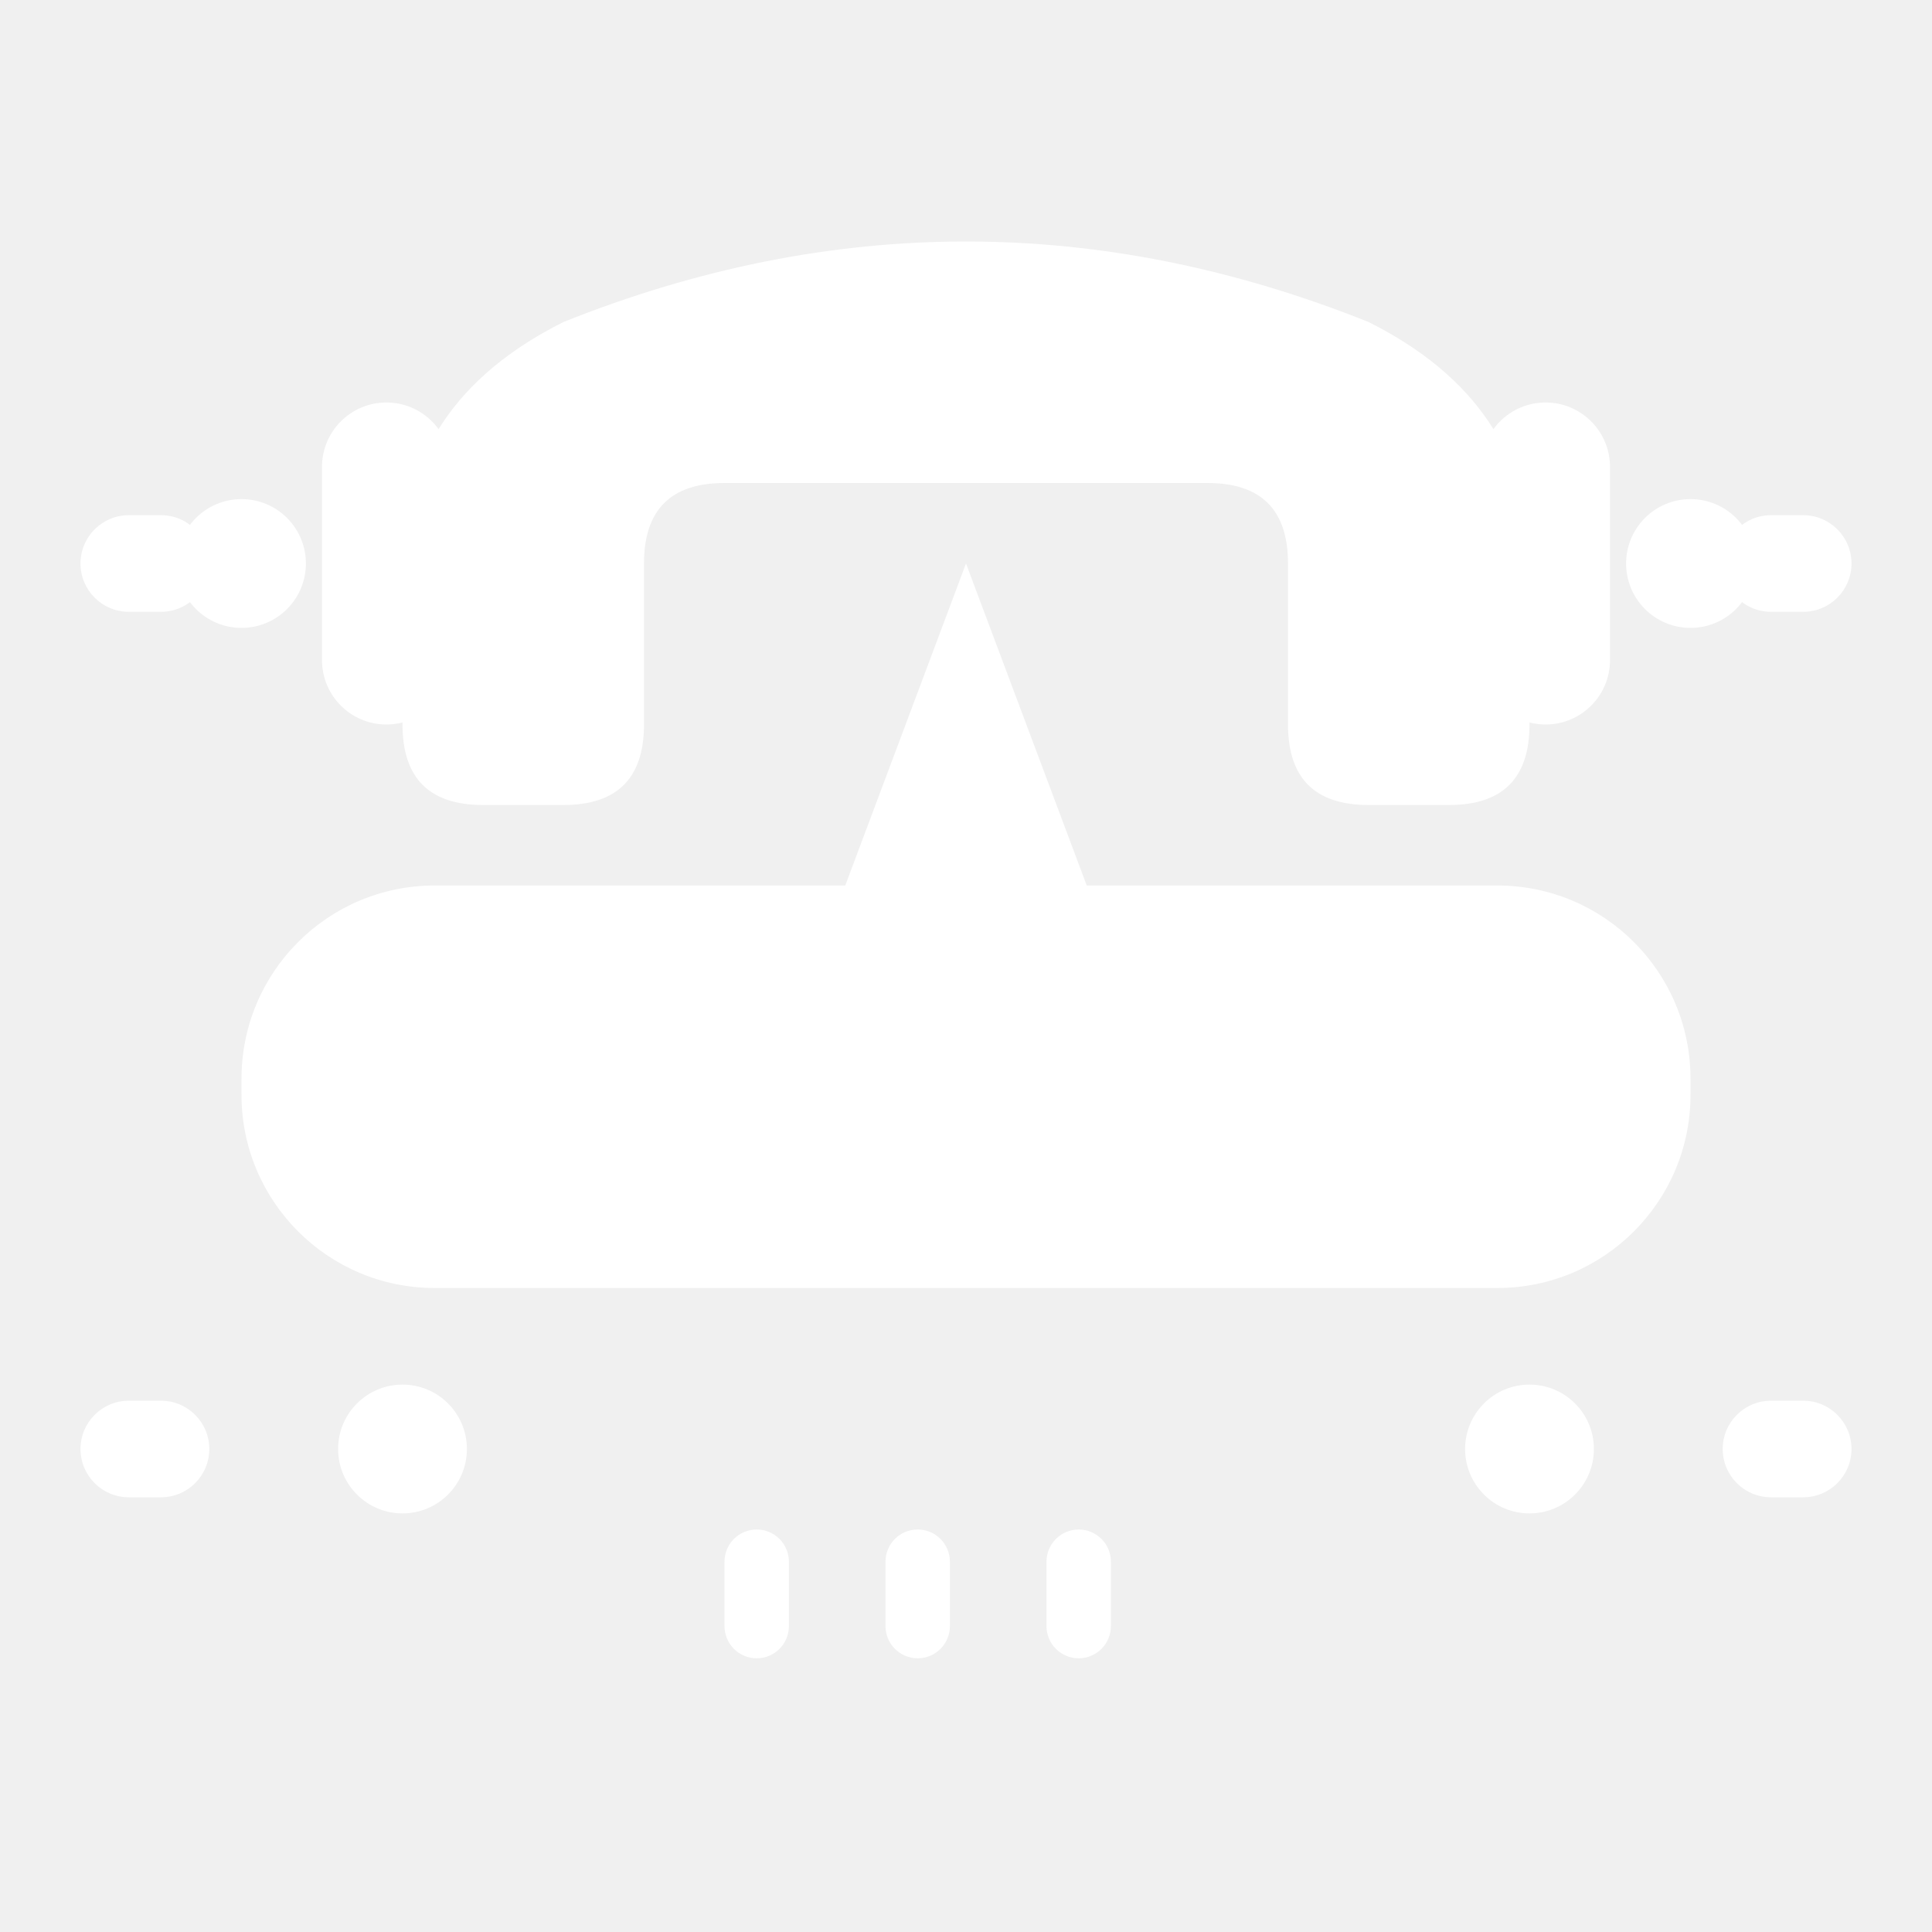
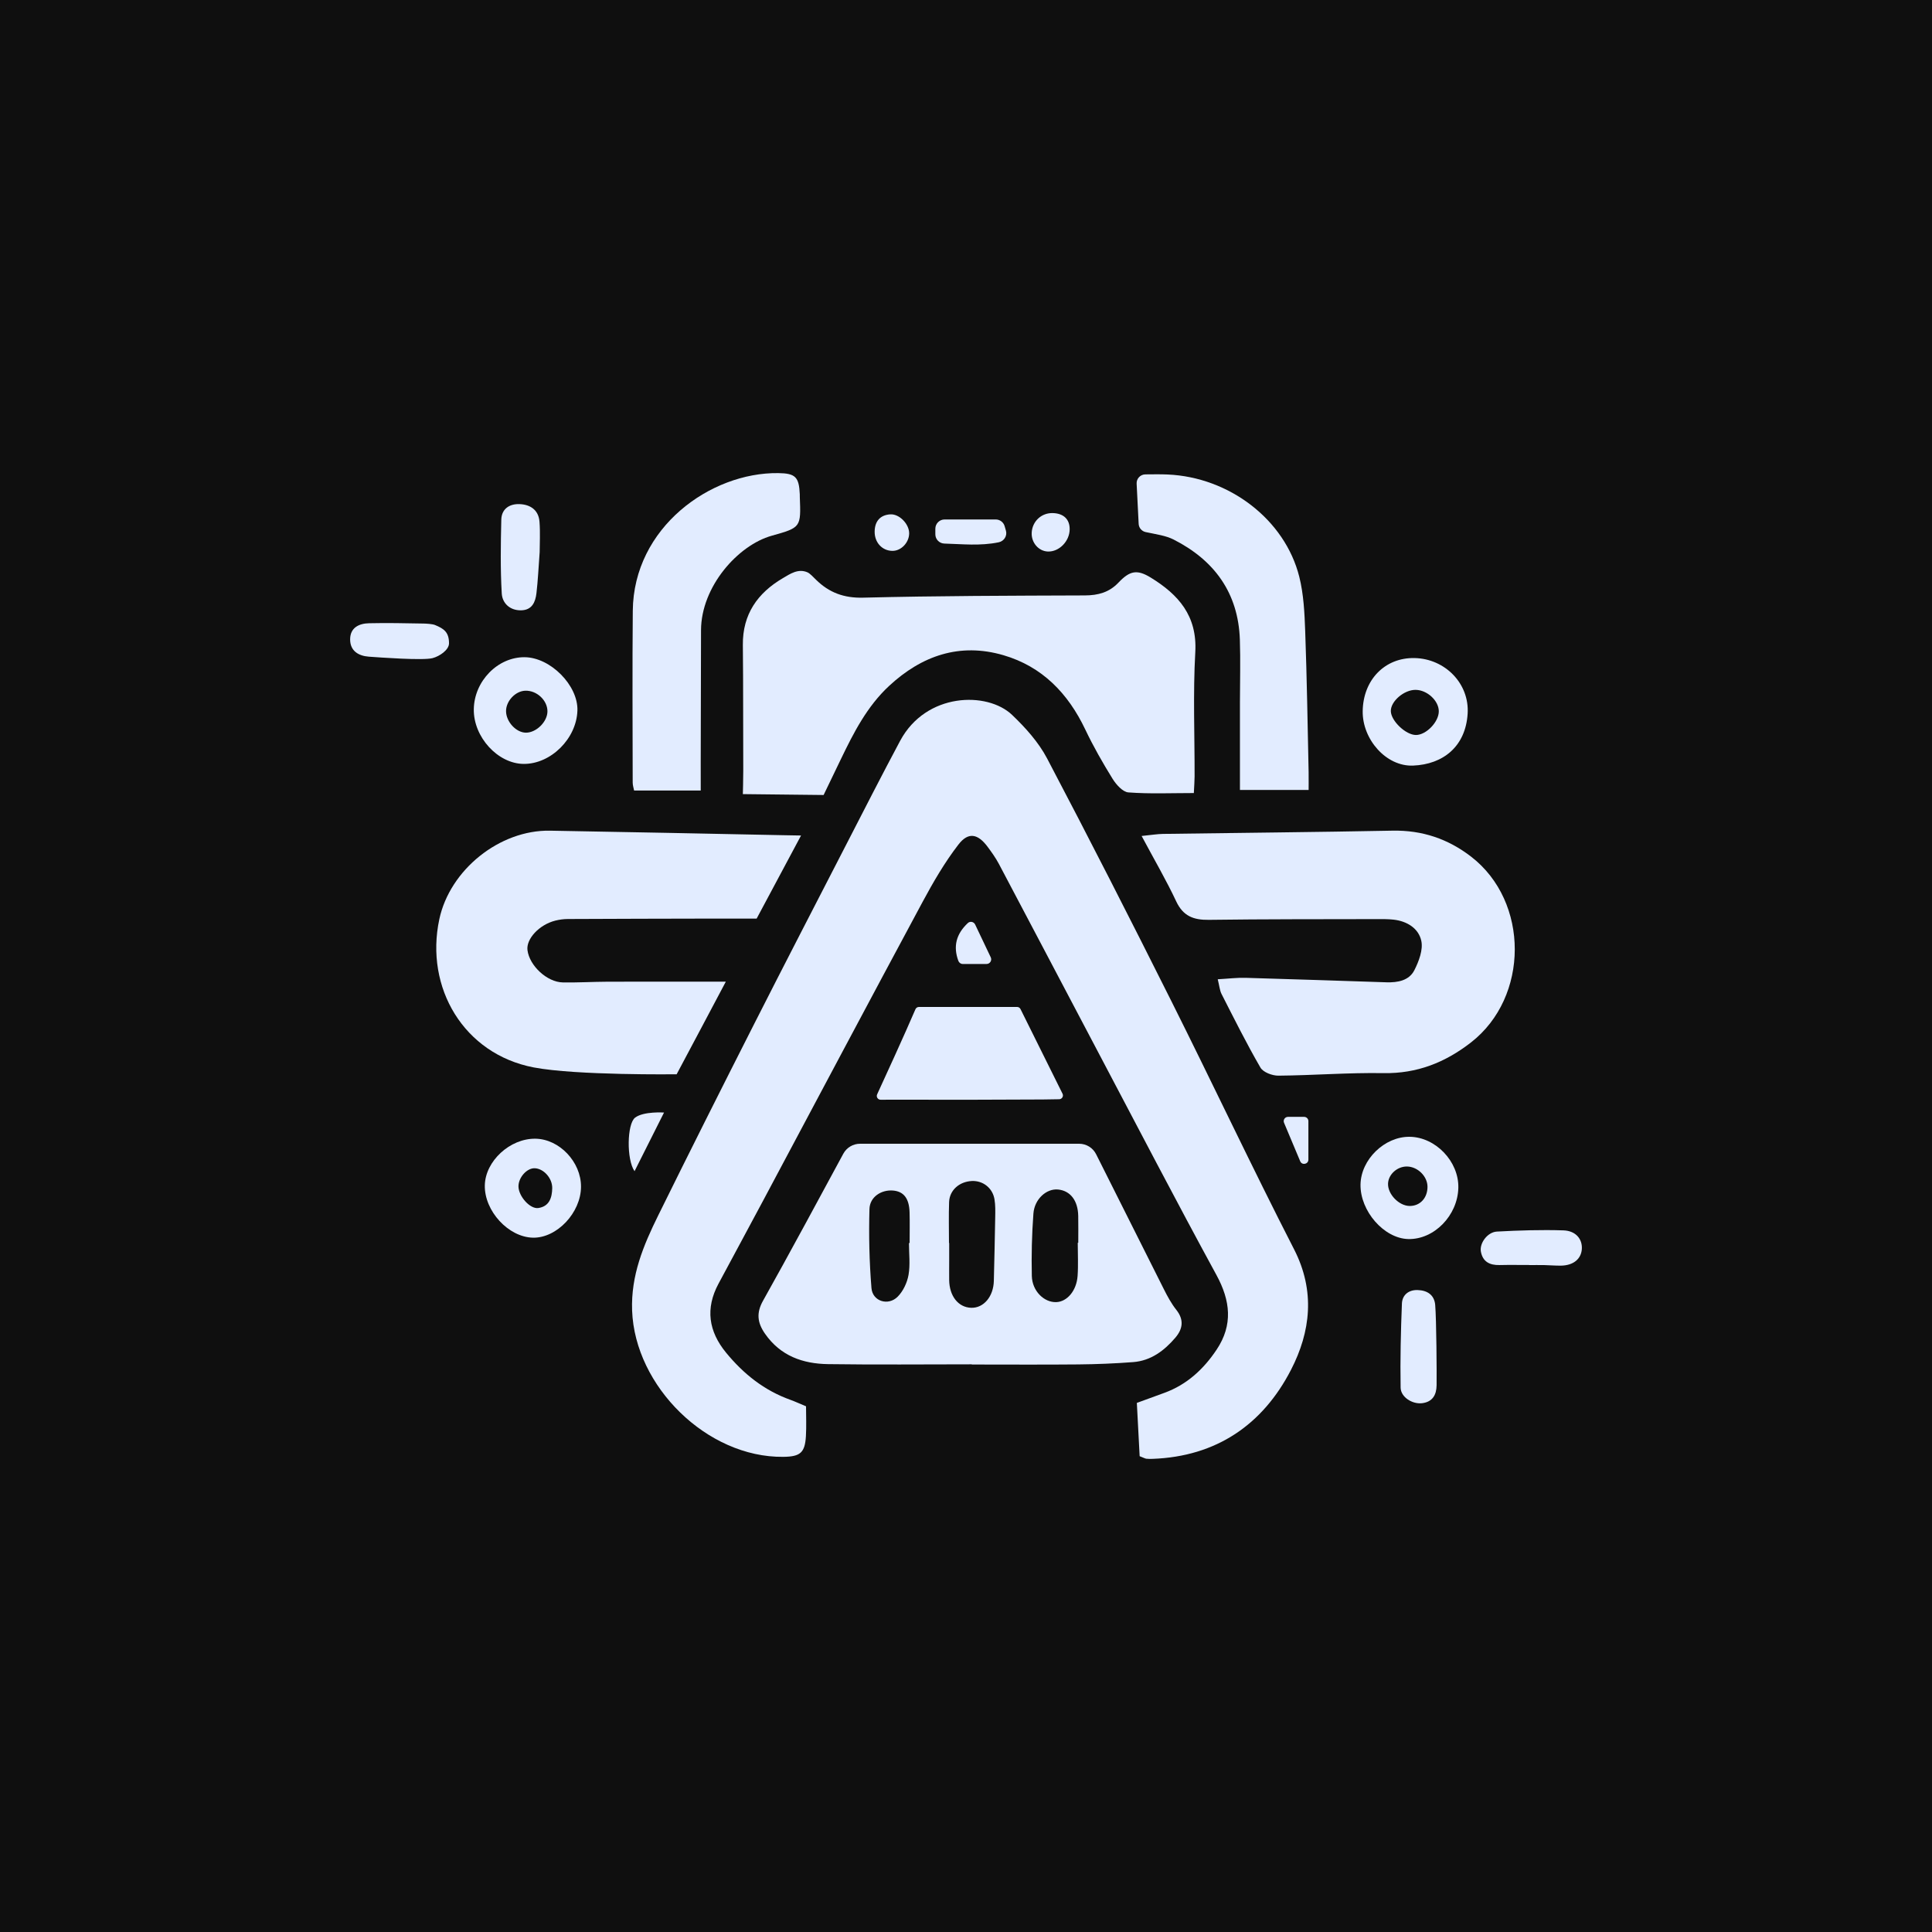
- <svg xmlns="http://www.w3.org/2000/svg" width="120" height="120" viewBox="0 0 120 120" fill="none">
-   <g fill="white">
-     <rect x="20" y="25" width="8" height="20" rx="4" />
-     <rect x="92" y="25" width="8" height="20" rx="4" />
-     <path d="M35 20 Q60 10 85 20 Q95 25 95 35 L95 45 Q95 50 90 50 L85 50 Q80 50 80 45 L80 35 Q80 30 75 30 L45 30 Q40 30 40 35 L40 45 Q40 50 35 50 L30 50 Q25 50 25 45 L25 35 Q25 25 35 20 Z" />
-     <circle cx="15" cy="35" r="4" />
-     <circle cx="105" cy="35" r="4" />
-     <rect x="5" y="32" width="8" height="6" rx="3" />
-     <rect x="107" y="32" width="8" height="6" rx="3" />
-     <rect x="15" y="55" width="90" height="25" rx="12" />
-     <path d="M60 35 L45 75 L52 75 L55 67 L65 67 L68 75 L75 75 L60 35 Z M57 58 L63 58 L60 50 L57 58 Z" />
-     <circle cx="25" cy="90" r="4" />
-     <circle cx="95" cy="90" r="4" />
-     <rect x="5" y="87" width="8" height="6" rx="3" />
-     <rect x="107" y="87" width="8" height="6" rx="3" />
-     <rect x="45" y="95" width="4" height="8" rx="2" />
-     <rect x="55" y="95" width="4" height="8" rx="2" />
-     <rect x="65" y="95" width="4" height="8" rx="2" />
+ <svg xmlns="http://www.w3.org/2000/svg" version="1.1" id="Layer_1" x="0px" y="0px" viewBox="0 0 1000 1000" style="enable-background:new 0 0 1000 1000;" xml:space="preserve">
+   <style type="text/css">
+ 	.st0{fill:#0F0F0F;}
+ 	.st1{fill:#E2ECFF;}
+ </style>
+   <rect class="st0" width="1000" height="1000" />
+   <g>
+     <g>
+       <path class="st1" d="M589.88,753.72c-0.47-8.99-0.96-18.15-1.45-27.58c5.16-1.88,9.67-3.54,14.19-5.18    c11.72-4.25,20.42-12.33,27.15-22.46c8.47-12.74,7.12-25.25-0.16-38.6c-20.85-38.23-40.92-76.89-61.26-115.4    c-17.12-32.43-34.16-64.91-51.32-97.33c-1.65-3.11-3.72-6.02-5.83-8.85c-5.04-6.78-9.97-7.85-15.11-1.19    c-7.09,9.18-13.01,19.38-18.53,29.64c-27.65,51.4-54.99,102.97-82.46,154.47c-7.7,14.43-15.49,28.81-23.22,43.23    c-6.86,12.79-5.15,24.61,3.95,35.69c9.02,10.99,19.76,19.56,33.28,24.39c2.27,0.81,4.45,1.84,8.09,3.35c0,5,0.25,10.24-0.06,15.45    c-0.51,8.58-2.91,10.61-11.72,10.71c-39.43,0.44-76.79-36.46-78.24-75.7c-0.67-18.25,5.87-33.76,13.49-49.22    c16.32-33.11,32.92-66.09,49.62-99.01c15.78-31.11,31.82-62.1,47.79-93.12c9.21-17.88,18.34-35.81,27.82-53.54    c13.43-25.11,45.13-25.67,57.94-13.45c6.94,6.62,13.71,14.14,18.13,22.54c21.92,41.65,43.28,83.6,64.36,125.69    c21.38,42.69,41.7,85.91,63.48,128.39c11.09,21.63,8.53,42.74-1.59,62.38c-14.63,28.38-38.63,44.87-71.61,46.08    c-1.1,0.04-2.21,0.05-3.3-0.07C592.66,754.94,592.07,754.57,589.88,753.72z" />
+       <path class="st1" d="M608.88,678c-2.58-3.26-4.62-7.02-6.49-10.76c-8.09-16.14-27.79-55.39-35.04-69.81    c-1.67-3.34-5.08-5.43-8.81-5.43c-14.64,0-102.12,0-113.37,0c-3.63,0-6.95,1.98-8.68,5.18c-7.85,14.56-30.27,56.07-41.52,76.03    c-3.56,6.32-3,11.37,0.99,17.11c8.01,11.53,19.6,15.57,32.69,15.75c24.77,0.36,49.56,0.1,74.34,0.1c0,0.03,0,0.07,0,0.1    c18.36,0,36.73,0.13,55.09-0.05c9.5-0.09,19.01-0.47,28.48-1.2c9.15-0.71,16.06-5.91,21.81-12.65    C612.2,687.88,612.95,683.15,608.88,678z M470.82,643.38c-0.11,0-0.23,0-0.34,0c0,5.52,0.71,11.17-0.23,16.53    c-0.71,4-2.77,8.4-5.61,11.25c-4.89,4.93-13.01,2.41-13.57-4.43c-1.11-13.59-1.42-27.29-1.04-40.92    c0.17-6.31,6.16-10.08,12.17-9.59c5.55,0.46,8.38,4.04,8.59,11.26C470.94,632.77,470.82,638.08,470.82,643.38z M515.12,629.94    c-0.18,11.02-0.44,22.03-0.71,33.04c-0.2,8.15-5.29,14.14-11.75,13.93c-6.65-0.22-11.26-6.04-11.37-14.38    c-0.04-3.31,0.01-6.61,0.01-9.92c0-3.09,0-6.17,0-9.26c-0.04,0-0.07,0-0.11,0c0-7.05-0.19-14.11,0.06-21.15    c0.22-6.15,5.29-10.61,11.79-10.91c5.71-0.26,10.72,3.59,11.7,9.44C515.25,623.73,515.17,626.86,515.12,629.94z M558.11,643.25    c-0.09,0-0.18,0-0.27,0c0,5.73,0.32,11.48-0.08,17.18c-0.54,7.69-5.47,13.38-11.08,13.55c-6.29,0.19-12.43-5.76-12.61-13.55    c-0.24-10.76,0.02-21.56,0.82-32.29c0.57-7.59,6.85-13.05,12.78-12.45c6.36,0.64,10.27,5.72,10.42,13.68    C558.18,634,558.11,638.63,558.11,643.25z" />
+       <path class="st1" d="M384.5,411.03c0,0,0.23-8.45,0.21-12.16c-0.12-21.68,0.03-43.36-0.21-65.04    c-0.17-15.88,7.64-26.91,20.7-34.57c3.77-2.21,7.92-5.14,12.77-3.01c1.29,0.57,3.15,2.59,4.4,3.82c6.76,6.64,14.4,9.54,24.4,9.28    c38.25-0.96,76.52-1.02,114.78-1.16c6.83-0.03,12.56-1.57,17.33-6.6c5.92-6.24,9.66-6.98,16.78-2.61    c14.3,8.78,24.08,19.75,23.02,38.55c-1.21,21.39-0.31,42.91-0.36,64.37c-0.01,2.38-0.21,4.75-0.39,8.58    c-11.62,0-22.79,0.5-33.87-0.33c-2.94-0.22-6.34-4.06-8.2-7.06c-5.11-8.25-9.95-16.73-14.12-25.49    c-8.9-18.72-22.28-32.6-42.37-38.47c-22.64-6.61-42.3,0.24-59.17,15.9c-11.41,10.58-18.36,24.21-25,37.99l-8.9,18.47L384.5,411.03    z" />
+       <path class="st1" d="M590.9,432.7c5.13-0.51,8.1-1.03,11.08-1.07c39.59-0.57,79.19-0.9,118.78-1.68    c15.31-0.3,28.71,4.22,40.69,13.46c30.2,23.28,30.08,72.74-0.09,96.17c-13.37,10.39-27.94,16.16-45.27,15.87    c-18.11-0.31-36.25,1.16-54.38,1.31c-3.18,0.03-7.9-1.75-9.31-4.19c-7.2-12.41-13.6-25.29-20.13-38.08    c-0.94-1.85-1.09-4.1-1.97-7.62c5.44-0.3,9.94-0.88,14.41-0.75c24.32,0.68,48.64,1.55,72.96,2.32c5.8,0.18,11.69-0.89,14.42-6.3    c2.32-4.6,4.58-10.55,3.57-15.18c-1.4-6.46-7.42-10.21-14.41-10.96c-2.85-0.31-5.74-0.28-8.62-0.27    c-28.98,0.07-57.97-0.01-86.94,0.38c-7.9,0.11-13.3-1.91-16.88-9.55C603.68,455.62,597.56,445.16,590.9,432.7z" />
+       <path class="st1" d="M414.62,432.46c0,0-15.79,29.55-22.98,43c-8.67,0-15.72-0.01-22.77,0c-24.99,0.05-49.97,0.1-74.96,0.22    c-2.19,0.01-4.43,0.31-6.55,0.85c-8.28,2.11-15.08,9.45-14.34,15.28c1.01,8.01,10.1,16.55,18.29,16.69    c7.73,0.14,15.48-0.34,23.21-0.37c19.64-0.06,40.75-0.02,61.16-0.02c-0.01,0.12-25.45,47.93-25.45,47.93s-51.88,0.68-73.97-3.54    c-36.14-6.91-56.48-41.22-48.86-76.76c5.48-25.55,31.16-46.22,57.25-45.78c40.46,0.68,80.92,1.54,121.38,2.35    C407.98,432.35,414.62,432.46,414.62,432.46z" />
+       <path class="st1" d="M362.7,409.17c-12.23,0-23.13,0-34.49,0c-0.22-1.21-0.73-2.67-0.73-4.13c-0.04-29.63-0.22-59.25,0.05-88.88    c0.39-43.17,40.24-71.72,75.3-71.28c8.88,0.11,10.74,2,11.14,10.98c0.02,0.44-0.01,0.88,0.01,1.33    c0.61,15.78,0.63,15.85-14.5,20.09c-17.6,4.93-36.56,26.42-36.63,48.89c-0.07,22.77-0.11,45.54-0.16,68.32    C362.7,399.06,362.7,403.63,362.7,409.17z" />
+       <path class="st1" d="M675.57,326.73c-0.34-9.46-0.79-19.15-3.08-28.25c-7.44-29.54-36.2-51.48-68.1-52.88    c-3.66-0.16-7.33-0.1-11.55-0.06c-2.6,0.03-4.66,2.21-4.52,4.8l1.05,20.81c0.1,2.07,1.59,3.82,3.62,4.25    c5.73,1.22,10.44,1.83,14.43,3.85c21.11,10.7,33.51,27.62,34.33,51.82c0.37,10.82,0.05,21.66,0.04,32.5c0,14.97,0,29.94,0,45.31    h35.55c0,0,0.05-6.39,0-9.21C676.82,375.34,676.45,351.02,675.57,326.73z" />
+       <path class="st1" d="M528.2,522.28c6.22,12.46,17.79,35.81,21.77,43.83c0.64,1.3-0.28,2.82-1.73,2.85    c-2.81,0.05-6.75,0.12-8.51,0.13c-25.4,0.15-50.81,0.19-76.21,0.11c-1.83-0.01-5.22,0.01-7.71,0.02c-1.44,0.01-2.4-1.48-1.8-2.79    c3.68-7.99,14.29-31.12,19.82-44.04c0.31-0.73,1.02-1.19,1.81-1.19h50.79C527.18,521.19,527.86,521.61,528.2,522.28z" />
+       <path class="st1" d="M705.33,368.11c0.22-16.28,11.54-27.85,26.9-27.5c15.73,0.36,28.38,13.17,27.42,28.77    c-1.05,17.03-12.71,26.26-28.24,26.89C717.45,396.84,705.13,382.65,705.33,368.11z M744.72,368.12    c-0.05-5.47-6.01-10.97-11.97-11.05c-5.98-0.08-12.99,5.93-12.86,11.03c0.12,5.07,7.75,12.32,12.99,12.33    C738.21,380.45,744.77,373.63,744.72,368.12z" />
+       <path class="st1" d="M245.24,367.05c0.24-14.55,12.42-26.99,26.31-26.88c13.37,0.1,27.73,14.61,27.32,27.6    c-0.46,14.52-13.7,27.7-27.77,27.63C257.66,395.33,245,381.45,245.24,367.05z M283.36,368.12c-0.04-5.69-5.55-10.8-11.46-10.61    c-5.1,0.16-9.98,5.31-9.97,10.55c0.01,5.48,5.18,11.12,10.26,11.17C277.61,379.27,283.4,373.52,283.36,368.12z" />
+       <path class="st1" d="M754.83,614.82c-0.35,14.36-12.56,26.84-25.93,26.51c-12.55-0.31-24.95-14.5-24.7-28.27    c0.24-12.94,12.48-24.81,25.42-24.66C743.08,588.55,755.16,601.21,754.83,614.82z M728.29,603.78c-5.01-0.08-9.6,4-9.84,8.75    c-0.27,5.52,5.65,11.68,11.24,11.68c5.36,0,9.18-4.14,9.18-9.93C738.87,608.89,733.82,603.88,728.29,603.78z" />
+       <path class="st1" d="M277.1,589.39c12.41,0.15,23.68,12.01,23.63,24.86c-0.05,13.43-12.46,26.6-24.85,26.37    c-12.72-0.24-25.22-13.82-24.94-27.11C251.21,600.98,263.94,589.23,277.1,589.39z M268.36,614.14    c0.07,5.05,5.98,11.77,10.29,11.13c5.68-0.85,7.08-5.32,7.18-10.25c0.11-5.19-4.48-10.23-9.12-10.34    C272.66,604.59,268.3,609.52,268.36,614.14z" />
+       <path class="st1" d="M743.58,717.05c-0.07,4.98-2.12,8.57-7.47,9.24c-5.03,0.63-11.06-3.09-11.15-8.05    c-0.25-14.5,0.09-29.02,0.67-43.51c0.18-4.45,3.45-7.15,8.13-7c4.94,0.15,8.65,2.45,9.1,7.73    C743.5,683.14,743.67,710.89,743.58,717.05z" />
+       <path class="st1" d="M279.33,285.79c-0.6,8.03-0.89,14.65-1.66,21.22c-0.54,4.6-2.24,8.78-7.95,8.89    c-5.86,0.11-9.72-3.75-10.01-8.69c-0.75-12.7-0.54-25.48-0.24-38.21c0.13-5.55,4.16-8.26,9.42-8.07c5.64,0.2,9.88,3.07,10.35,9.1    C279.68,275.73,279.33,281.49,279.33,285.79z" />
+       <path class="st1" d="M791.43,654.76c-5.09,0-10.18-0.09-15.26,0.03c-5.07,0.12-8.71-1.69-9.67-6.98    c-0.78-4.32,3.39-10.08,8.3-10.35c11.46-0.62,22.98-0.99,34.44-0.62c6.44,0.21,9.89,4.58,9.51,9.72    c-0.38,5.14-4.42,8.42-10.73,8.53c-2.87,0.05-5.75-0.22-8.62-0.28c-2.65-0.05-5.31-0.01-7.96-0.01    C791.43,654.78,791.43,654.77,791.43,654.76z" />
+       <path class="st1" d="M190.93,339.89c-5.28-0.38-9.65-2.89-9.7-8.84c-0.05-6.18,4.58-8.35,9.83-8.46    c10.14-0.23,18.09,0.01,28.24,0.16c1.51,0.02,4.61,0.24,5.85,0.75c4.64,1.9,7.26,3.72,7.26,9.48c0,3.41-4.87,6.71-8.52,7.67    C218.94,341.95,196.41,340.29,190.93,339.89z" />
+       <path class="st1" d="M520.67,274.68l-0.68-2.35c-0.6-2.06-2.48-3.46-4.62-3.46h-26.43c-2.66,0-4.81,2.15-4.81,4.81v2.87    c0,2.61,2.08,4.73,4.68,4.8c9.26,0.25,18.49,1.33,28.15-0.67C519.73,280.1,521.43,277.31,520.67,274.68z" />
+       <path class="st1" d="M542.41,285.47c-4.87-0.16-8.71-4.66-8.4-9.85c0.36-5.85,5.06-10.2,10.88-10.05    c5.63,0.14,8.84,3.23,8.77,8.44C553.59,280.17,548.21,285.65,542.41,285.47z" />
+       <path class="st1" d="M496.03,497.31c-2.73-7.45-1.15-13.84,4.92-19.54c1.17-1.1,3.09-0.7,3.78,0.75    c2.63,5.53,5.23,10.99,8.08,16.99c0.76,1.59-0.4,3.44-2.17,3.44h-12.35C497.28,498.95,496.38,498.28,496.03,497.31z" />
+       <path class="st1" d="M470.58,276.08c-0.04,4.81-4.19,9.12-8.72,9.05c-5.28-0.07-9.27-4.38-9.14-10.14    c0.12-5.17,2.82-8.4,8.04-8.76C465.51,265.9,470.63,271.28,470.58,276.08z" />
+       <path class="st1" d="M343.7,575.85c-4.26,8.58-10.67,21.14-15.26,30.36c-4.21-5.97-3.93-24.51,0.29-27.73    C333.17,575.12,343.7,575.85,343.7,575.85z" />
+       <path class="st1" d="M675.02,578.09h-8.36c-1.58,0-2.65,1.61-2.04,3.06c2.44,5.74,5.75,13.64,8.36,19.91    c0.93,2.23,4.24,1.56,4.24-0.86V580.3C677.23,579.08,676.24,578.09,675.02,578.09z" />
+     </g>
  </g>
</svg>
